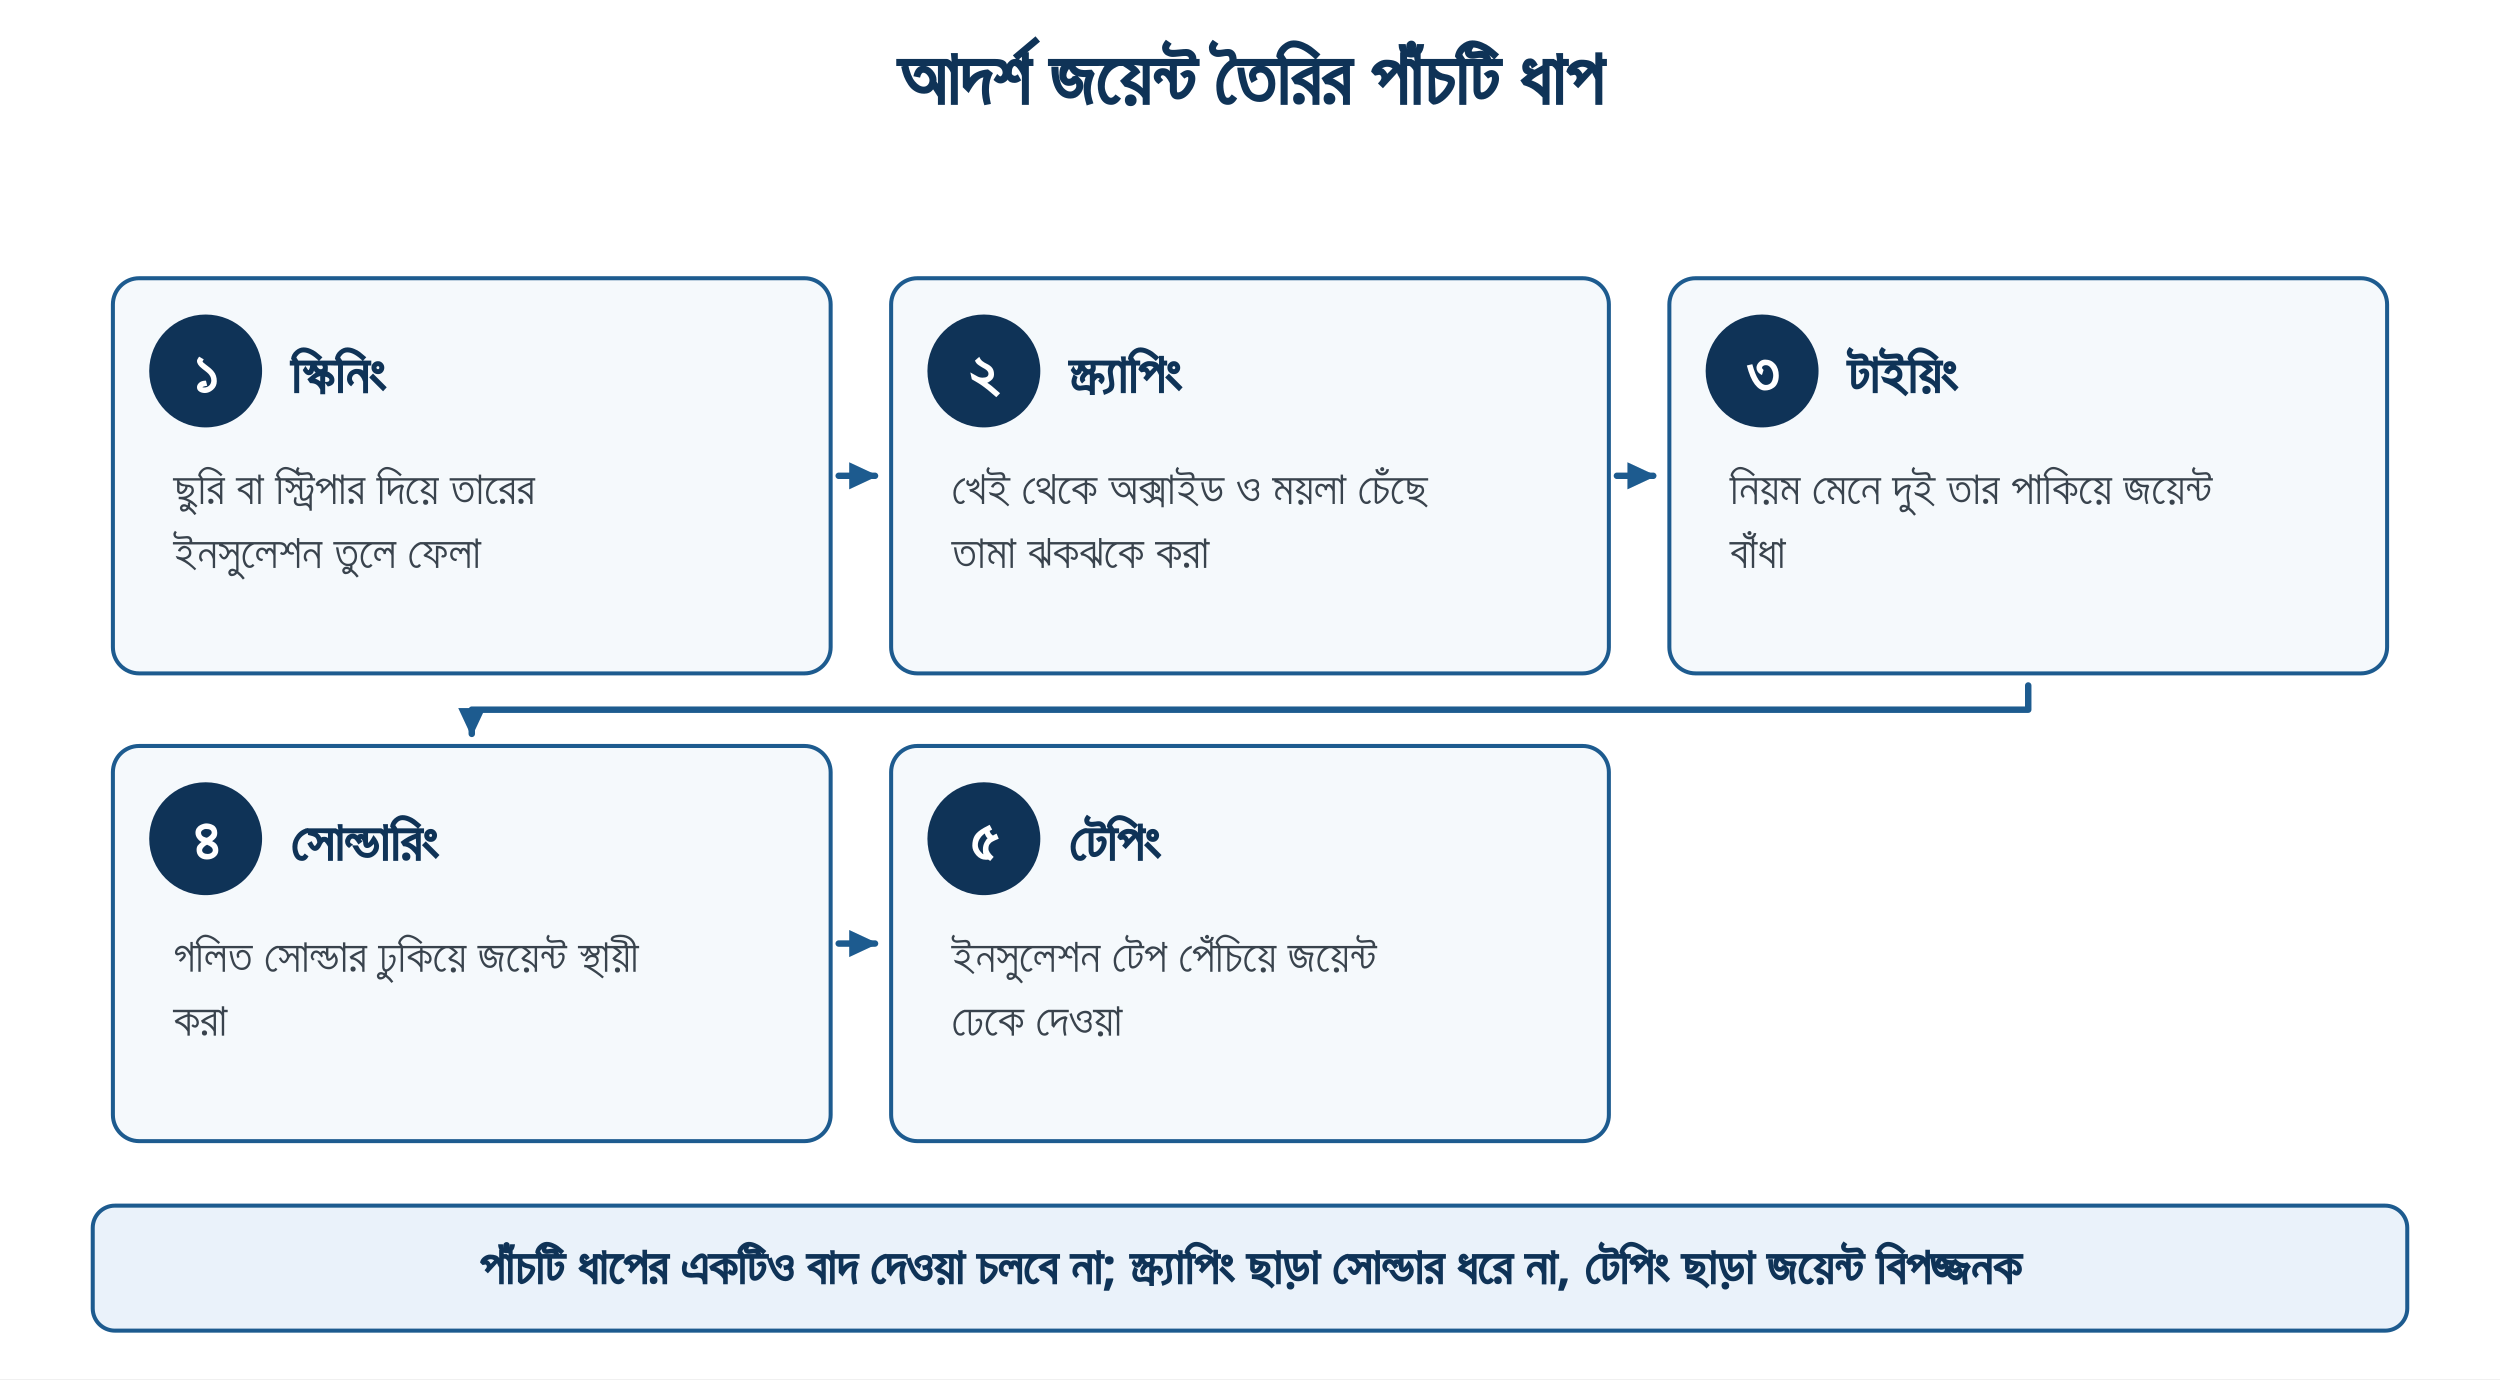
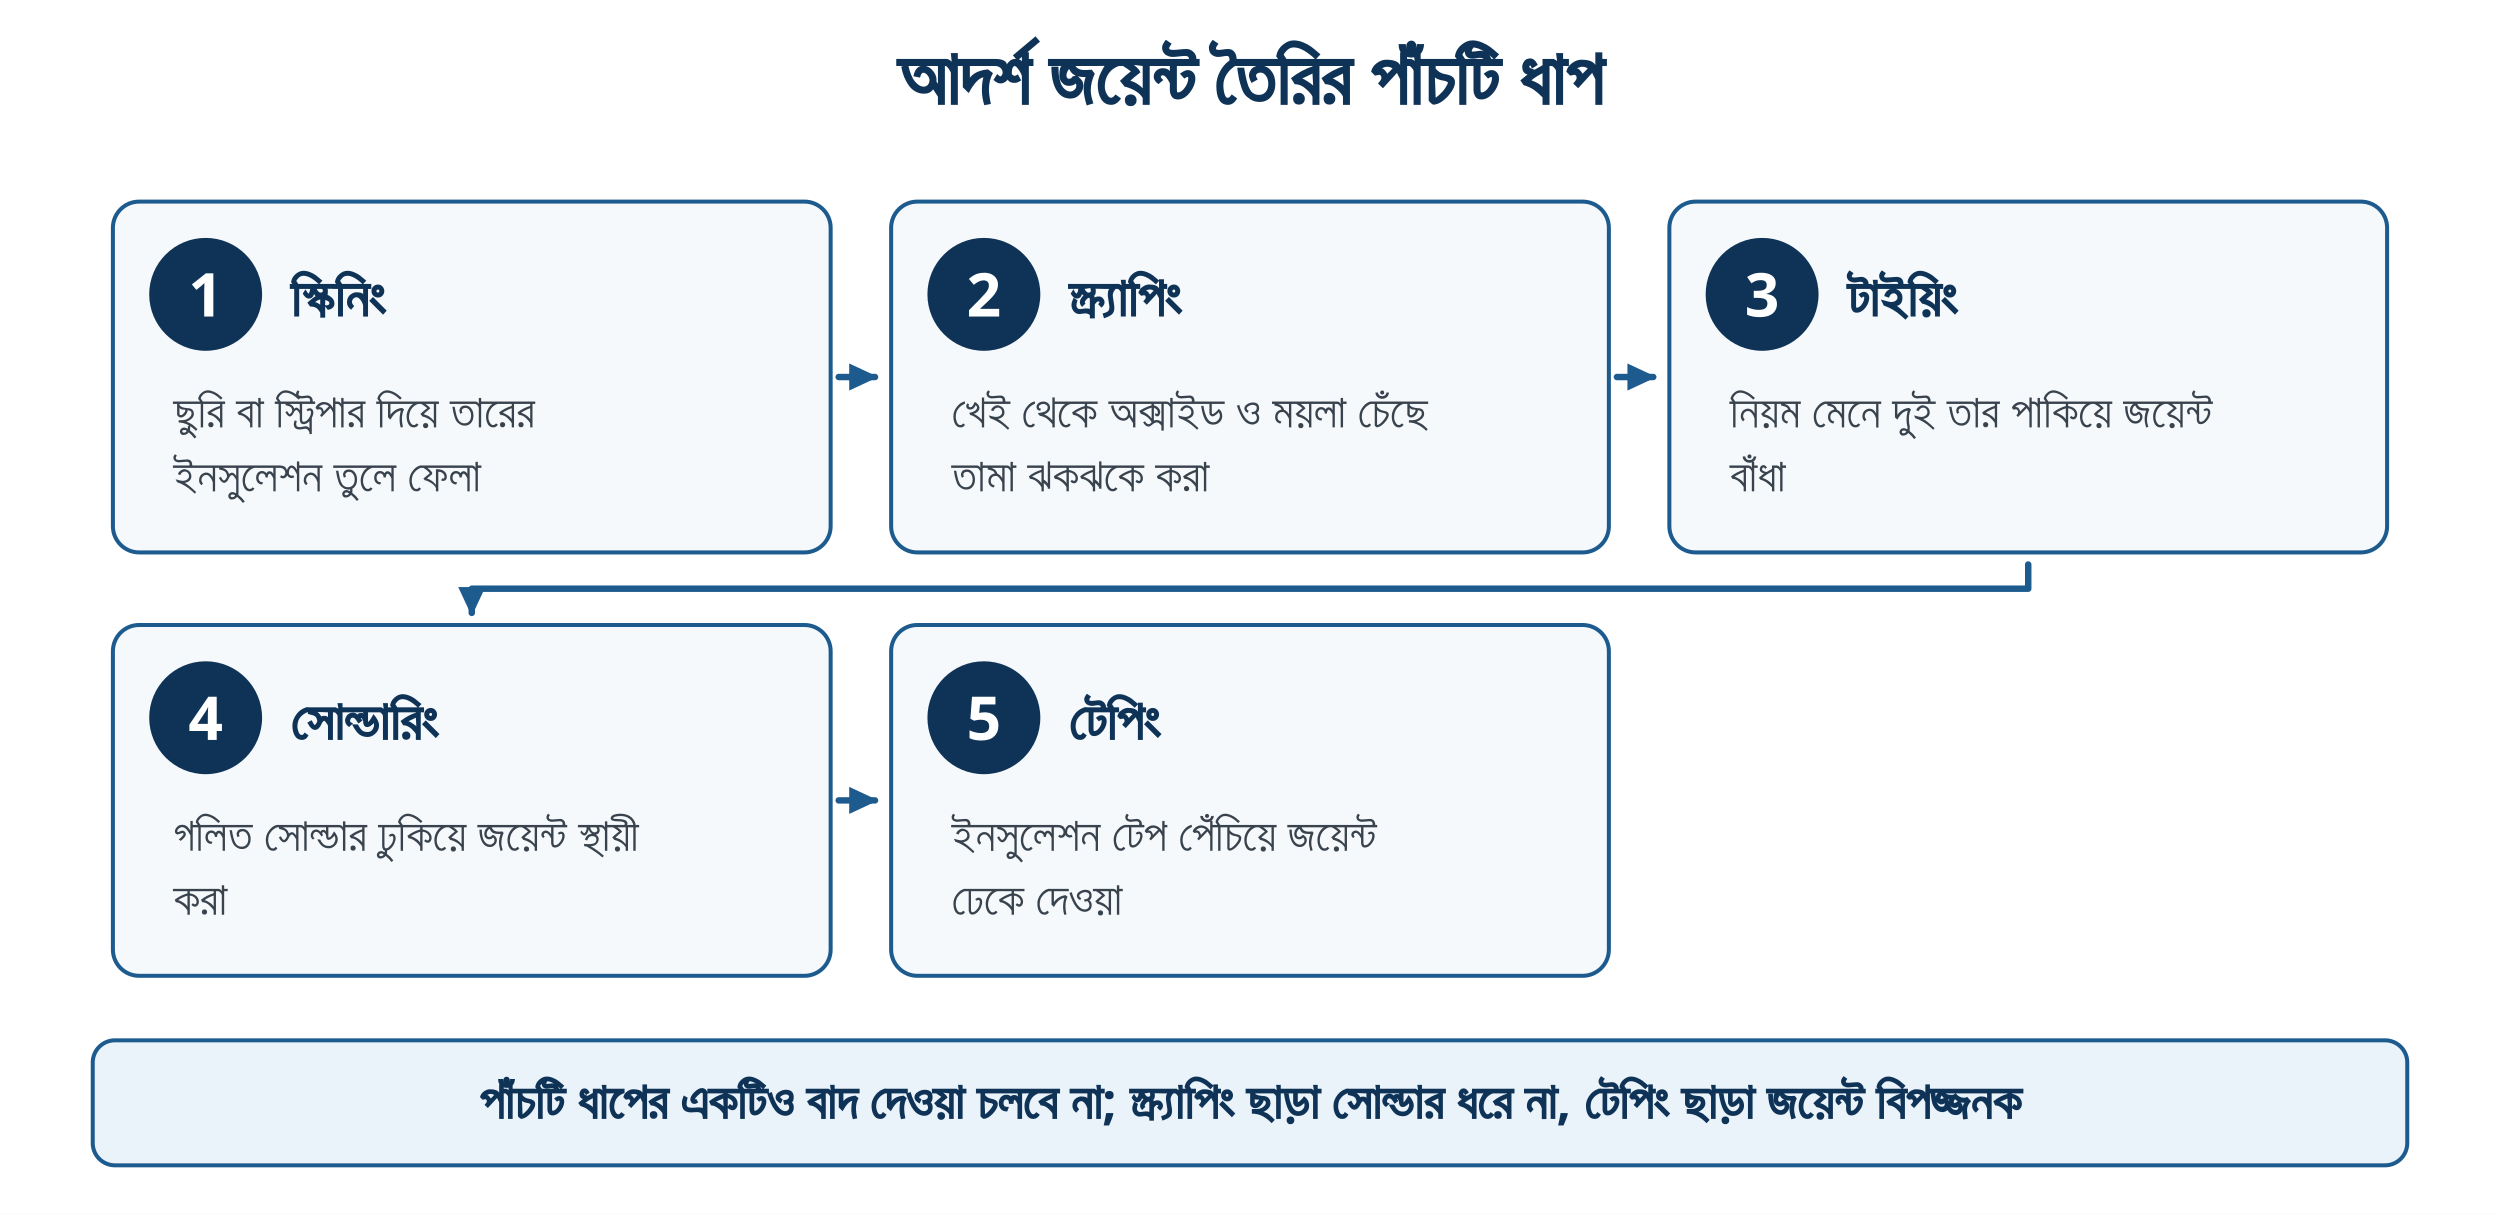
- <svg xmlns="http://www.w3.org/2000/svg" width="1240" height="684" viewBox="0 0 1240 684">
+ <svg xmlns="http://www.w3.org/2000/svg" width="1240" height="602" viewBox="0 0 1240 602">
  <defs>
    <marker id="ar" viewBox="0 0 10 10" refX="8.5" refY="5" markerUnits="userSpaceOnUse" markerWidth="16" markerHeight="16" orient="auto-start-reverse">
      <path d="M 0.5 0.8 L 9.5 5 L 0.5 9.2 z" fill="#1D5B8F" />
    </marker>
  </defs>
-   <rect width="1240" height="684" fill="#FFFFFF" />
+   <rect width="1240" height="602" fill="#FFFFFF" />
  <text x="620.0" y="52.0" font-family="Kalpurush" font-size="38" font-weight="700" fill="#0F3357" text-anchor="middle">আদর্শ জয়েন্ট তৈরির পাঁচটি ধাপ</text>
-   <rect x="56.0" y="138.0" width="356.0" height="196.0" rx="13" fill="#F5F9FC" stroke="#1D5B8F" stroke-width="2" />
-   <circle cx="102.0" cy="184.0" r="28.0" fill="#0F3357" stroke="none" stroke-width="2" />
-   <text x="102.0" y="195.0" font-family="Kalpurush" font-size="30" font-weight="700" fill="#FFFFFF" text-anchor="middle">১</text>
-   <text x="144.0" y="195.0" font-family="Kalpurush" font-size="27" font-weight="700" fill="#0F3357" text-anchor="start">স্কিনিং</text>
-   <text x="86.0" y="250.0" font-family="Kalpurush" font-size="23" font-weight="400" fill="#39434D" text-anchor="start">ছুরি বা স্ট্রিপার দিয়ে তারের</text>
-   <text x="86.0" y="281.7" font-family="Kalpurush" font-size="23" font-weight="400" fill="#39434D" text-anchor="start">ইনসুলেশন তুলে ফেলা</text>
-   <path d="M 416 236 L 434 236" fill="none" stroke="#1D5B8F" stroke-width="3.2" stroke-linecap="round" stroke-linejoin="round" marker-end="url(#ar)" />
-   <rect x="442.0" y="138.0" width="356.0" height="196.0" rx="13" fill="#F5F9FC" stroke="#1D5B8F" stroke-width="2" />
-   <circle cx="488.0" cy="184.0" r="28.0" fill="#0F3357" stroke="none" stroke-width="2" />
-   <text x="488.0" y="195.0" font-family="Kalpurush" font-size="30" font-weight="700" fill="#FFFFFF" text-anchor="middle">২</text>
-   <text x="530.0" y="195.0" font-family="Kalpurush" font-size="27" font-weight="700" fill="#0F3357" text-anchor="start">স্ক্র্যাপিং</text>
-   <text x="472.0" y="250.0" font-family="Kalpurush" font-size="23" font-weight="400" fill="#39434D" text-anchor="start">খেই থেকে অক্সাইড ও ময়লা চেঁছে</text>
-   <text x="472.0" y="281.7" font-family="Kalpurush" font-size="23" font-weight="400" fill="#39434D" text-anchor="start">তামা ঝকঝকে করা</text>
-   <path d="M 802 236 L 820 236" fill="none" stroke="#1D5B8F" stroke-width="3.2" stroke-linecap="round" stroke-linejoin="round" marker-end="url(#ar)" />
-   <rect x="828.0" y="138.0" width="356.0" height="196.0" rx="13" fill="#F5F9FC" stroke="#1D5B8F" stroke-width="2" />
-   <circle cx="874.0" cy="184.0" r="28.0" fill="#0F3357" stroke="none" stroke-width="2" />
-   <text x="874.0" y="195.0" font-family="Kalpurush" font-size="30" font-weight="700" fill="#FFFFFF" text-anchor="middle">৩</text>
-   <text x="916.0" y="195.0" font-family="Kalpurush" font-size="27" font-weight="700" fill="#0F3357" text-anchor="start">টাইয়িং</text>
-   <text x="858.0" y="250.0" font-family="Kalpurush" font-size="23" font-weight="400" fill="#39434D" text-anchor="start">নিয়ম মেনে দুই তার পাকিয়ে জয়েন্ট</text>
-   <text x="858.0" y="281.7" font-family="Kalpurush" font-size="23" font-weight="400" fill="#39434D" text-anchor="start">বাঁধা</text>
-   <rect x="56.0" y="370.0" width="356.0" height="196.0" rx="13" fill="#F5F9FC" stroke="#1D5B8F" stroke-width="2" />
-   <circle cx="102.0" cy="416.0" r="28.0" fill="#0F3357" stroke="none" stroke-width="2" />
-   <text x="102.0" y="427.0" font-family="Kalpurush" font-size="30" font-weight="700" fill="#FFFFFF" text-anchor="middle">৪</text>
-   <text x="144.0" y="427.0" font-family="Kalpurush" font-size="27" font-weight="700" fill="#0F3357" text-anchor="start">সোল্ডারিং</text>
-   <text x="86.0" y="482.0" font-family="Kalpurush" font-size="23" font-weight="400" fill="#39434D" text-anchor="start">গলিত সোল্ডার ঢুকিয়ে জয়েন্ট স্থায়ী</text>
-   <text x="86.0" y="513.7" font-family="Kalpurush" font-size="23" font-weight="400" fill="#39434D" text-anchor="start">করা</text>
-   <path d="M 416 468 L 434 468" fill="none" stroke="#1D5B8F" stroke-width="3.2" stroke-linecap="round" stroke-linejoin="round" marker-end="url(#ar)" />
-   <rect x="442.0" y="370.0" width="356.0" height="196.0" rx="13" fill="#F5F9FC" stroke="#1D5B8F" stroke-width="2" />
-   <circle cx="488.0" cy="416.0" r="28.0" fill="#0F3357" stroke="none" stroke-width="2" />
-   <text x="488.0" y="427.0" font-family="Kalpurush" font-size="30" font-weight="700" fill="#FFFFFF" text-anchor="middle">৫</text>
-   <text x="530.0" y="427.0" font-family="Kalpurush" font-size="27" font-weight="700" fill="#0F3357" text-anchor="start">টেপিং</text>
-   <text x="472.0" y="482.0" font-family="Kalpurush" font-size="23" font-weight="400" fill="#39434D" text-anchor="start">ইনসুলেশন টেপ পেঁচিয়ে জয়েন্ট</text>
-   <text x="472.0" y="513.7" font-family="Kalpurush" font-size="23" font-weight="400" fill="#39434D" text-anchor="start">ঢেকে দেওয়া</text>
-   <path d="M 1006 340 L 1006 352 L 234 352 L 234 364" fill="none" stroke="#1D5B8F" stroke-width="3.2" stroke-linecap="round" stroke-linejoin="round" marker-end="url(#ar)" />
-   <rect x="46.0" y="598.0" width="1148.0" height="62.0" rx="11" fill="#EAF2FA" stroke="#1D5B8F" stroke-width="2" />
-   <text x="620.0" y="637.0" font-family="Kalpurush" font-size="25" font-weight="700" fill="#0F3357" text-anchor="middle">পাঁচটি ধাপের একটিও বাদ দেওয়া চলবে না; স্ক্র্যাপিং ছাড়া সোল্ডার ধরে না, টেপিং ছাড়া জয়েন্ট বিপজ্জনক</text>
+   <rect x="56.0" y="100.0" width="356.0" height="174.0" rx="13" fill="#F5F9FC" stroke="#1D5B8F" stroke-width="2" />
+   <circle cx="102.0" cy="146.0" r="28.0" fill="#0F3357" stroke="none" stroke-width="2" />
+   <text x="102.0" y="157.0" font-family="Kalpurush" font-size="30" font-weight="700" fill="#FFFFFF" text-anchor="middle">1</text>
+   <text x="144.0" y="157.0" font-family="Kalpurush" font-size="27" font-weight="700" fill="#0F3357" text-anchor="start">স্কিনিং</text>
+   <text x="86.0" y="212.0" font-family="Kalpurush" font-size="23" font-weight="400" fill="#39434D" text-anchor="start">ছুরি বা স্ট্রিপার দিয়ে তারের</text>
+   <text x="86.0" y="243.7" font-family="Kalpurush" font-size="23" font-weight="400" fill="#39434D" text-anchor="start">ইনসুলেশন তুলে ফেলা</text>
+   <path d="M 416 187 L 434 187" fill="none" stroke="#1D5B8F" stroke-width="3.2" stroke-linecap="round" stroke-linejoin="round" marker-end="url(#ar)" />
+   <rect x="442.0" y="100.0" width="356.0" height="174.0" rx="13" fill="#F5F9FC" stroke="#1D5B8F" stroke-width="2" />
+   <circle cx="488.0" cy="146.0" r="28.0" fill="#0F3357" stroke="none" stroke-width="2" />
+   <text x="488.0" y="157.0" font-family="Kalpurush" font-size="30" font-weight="700" fill="#FFFFFF" text-anchor="middle">2</text>
+   <text x="530.0" y="157.0" font-family="Kalpurush" font-size="27" font-weight="700" fill="#0F3357" text-anchor="start">স্ক্র্যাপিং</text>
+   <text x="472.0" y="212.0" font-family="Kalpurush" font-size="23" font-weight="400" fill="#39434D" text-anchor="start">খেই থেকে অক্সাইড ও ময়লা চেঁছে</text>
+   <text x="472.0" y="243.7" font-family="Kalpurush" font-size="23" font-weight="400" fill="#39434D" text-anchor="start">তামা ঝকঝকে করা</text>
+   <path d="M 802 187 L 820 187" fill="none" stroke="#1D5B8F" stroke-width="3.2" stroke-linecap="round" stroke-linejoin="round" marker-end="url(#ar)" />
+   <rect x="828.0" y="100.0" width="356.0" height="174.0" rx="13" fill="#F5F9FC" stroke="#1D5B8F" stroke-width="2" />
+   <circle cx="874.0" cy="146.0" r="28.0" fill="#0F3357" stroke="none" stroke-width="2" />
+   <text x="874.0" y="157.0" font-family="Kalpurush" font-size="30" font-weight="700" fill="#FFFFFF" text-anchor="middle">3</text>
+   <text x="916.0" y="157.0" font-family="Kalpurush" font-size="27" font-weight="700" fill="#0F3357" text-anchor="start">টাইয়িং</text>
+   <text x="858.0" y="212.0" font-family="Kalpurush" font-size="23" font-weight="400" fill="#39434D" text-anchor="start">নিয়ম মেনে দুই তার পাকিয়ে জয়েন্ট</text>
+   <text x="858.0" y="243.7" font-family="Kalpurush" font-size="23" font-weight="400" fill="#39434D" text-anchor="start">বাঁধা</text>
+   <rect x="56.0" y="310.0" width="356.0" height="174.0" rx="13" fill="#F5F9FC" stroke="#1D5B8F" stroke-width="2" />
+   <circle cx="102.0" cy="356.0" r="28.0" fill="#0F3357" stroke="none" stroke-width="2" />
+   <text x="102.0" y="367.0" font-family="Kalpurush" font-size="30" font-weight="700" fill="#FFFFFF" text-anchor="middle">4</text>
+   <text x="144.0" y="367.0" font-family="Kalpurush" font-size="27" font-weight="700" fill="#0F3357" text-anchor="start">সোল্ডারিং</text>
+   <text x="86.0" y="422.0" font-family="Kalpurush" font-size="23" font-weight="400" fill="#39434D" text-anchor="start">গলিত সোল্ডার ঢুকিয়ে জয়েন্ট স্থায়ী</text>
+   <text x="86.0" y="453.7" font-family="Kalpurush" font-size="23" font-weight="400" fill="#39434D" text-anchor="start">করা</text>
+   <path d="M 416 397 L 434 397" fill="none" stroke="#1D5B8F" stroke-width="3.2" stroke-linecap="round" stroke-linejoin="round" marker-end="url(#ar)" />
+   <rect x="442.0" y="310.0" width="356.0" height="174.0" rx="13" fill="#F5F9FC" stroke="#1D5B8F" stroke-width="2" />
+   <circle cx="488.0" cy="356.0" r="28.0" fill="#0F3357" stroke="none" stroke-width="2" />
+   <text x="488.0" y="367.0" font-family="Kalpurush" font-size="30" font-weight="700" fill="#FFFFFF" text-anchor="middle">5</text>
+   <text x="530.0" y="367.0" font-family="Kalpurush" font-size="27" font-weight="700" fill="#0F3357" text-anchor="start">টেপিং</text>
+   <text x="472.0" y="422.0" font-family="Kalpurush" font-size="23" font-weight="400" fill="#39434D" text-anchor="start">ইনসুলেশন টেপ পেঁচিয়ে জয়েন্ট</text>
+   <text x="472.0" y="453.7" font-family="Kalpurush" font-size="23" font-weight="400" fill="#39434D" text-anchor="start">ঢেকে দেওয়া</text>
+   <path d="M 1006 280 L 1006 292 L 234 292 L 234 304" fill="none" stroke="#1D5B8F" stroke-width="3.2" stroke-linecap="round" stroke-linejoin="round" marker-end="url(#ar)" />
+   <rect x="46.0" y="516.0" width="1148.0" height="62.0" rx="11" fill="#EAF2FA" stroke="#1D5B8F" stroke-width="2" />
+   <text x="620.0" y="555.0" font-family="Kalpurush" font-size="25" font-weight="700" fill="#0F3357" text-anchor="middle">পাঁচটি ধাপের একটিও বাদ দেওয়া চলবে না; স্ক্র্যাপিং ছাড়া সোল্ডার ধরে না, টেপিং ছাড়া জয়েন্ট বিপজ্জনক</text>
</svg>
